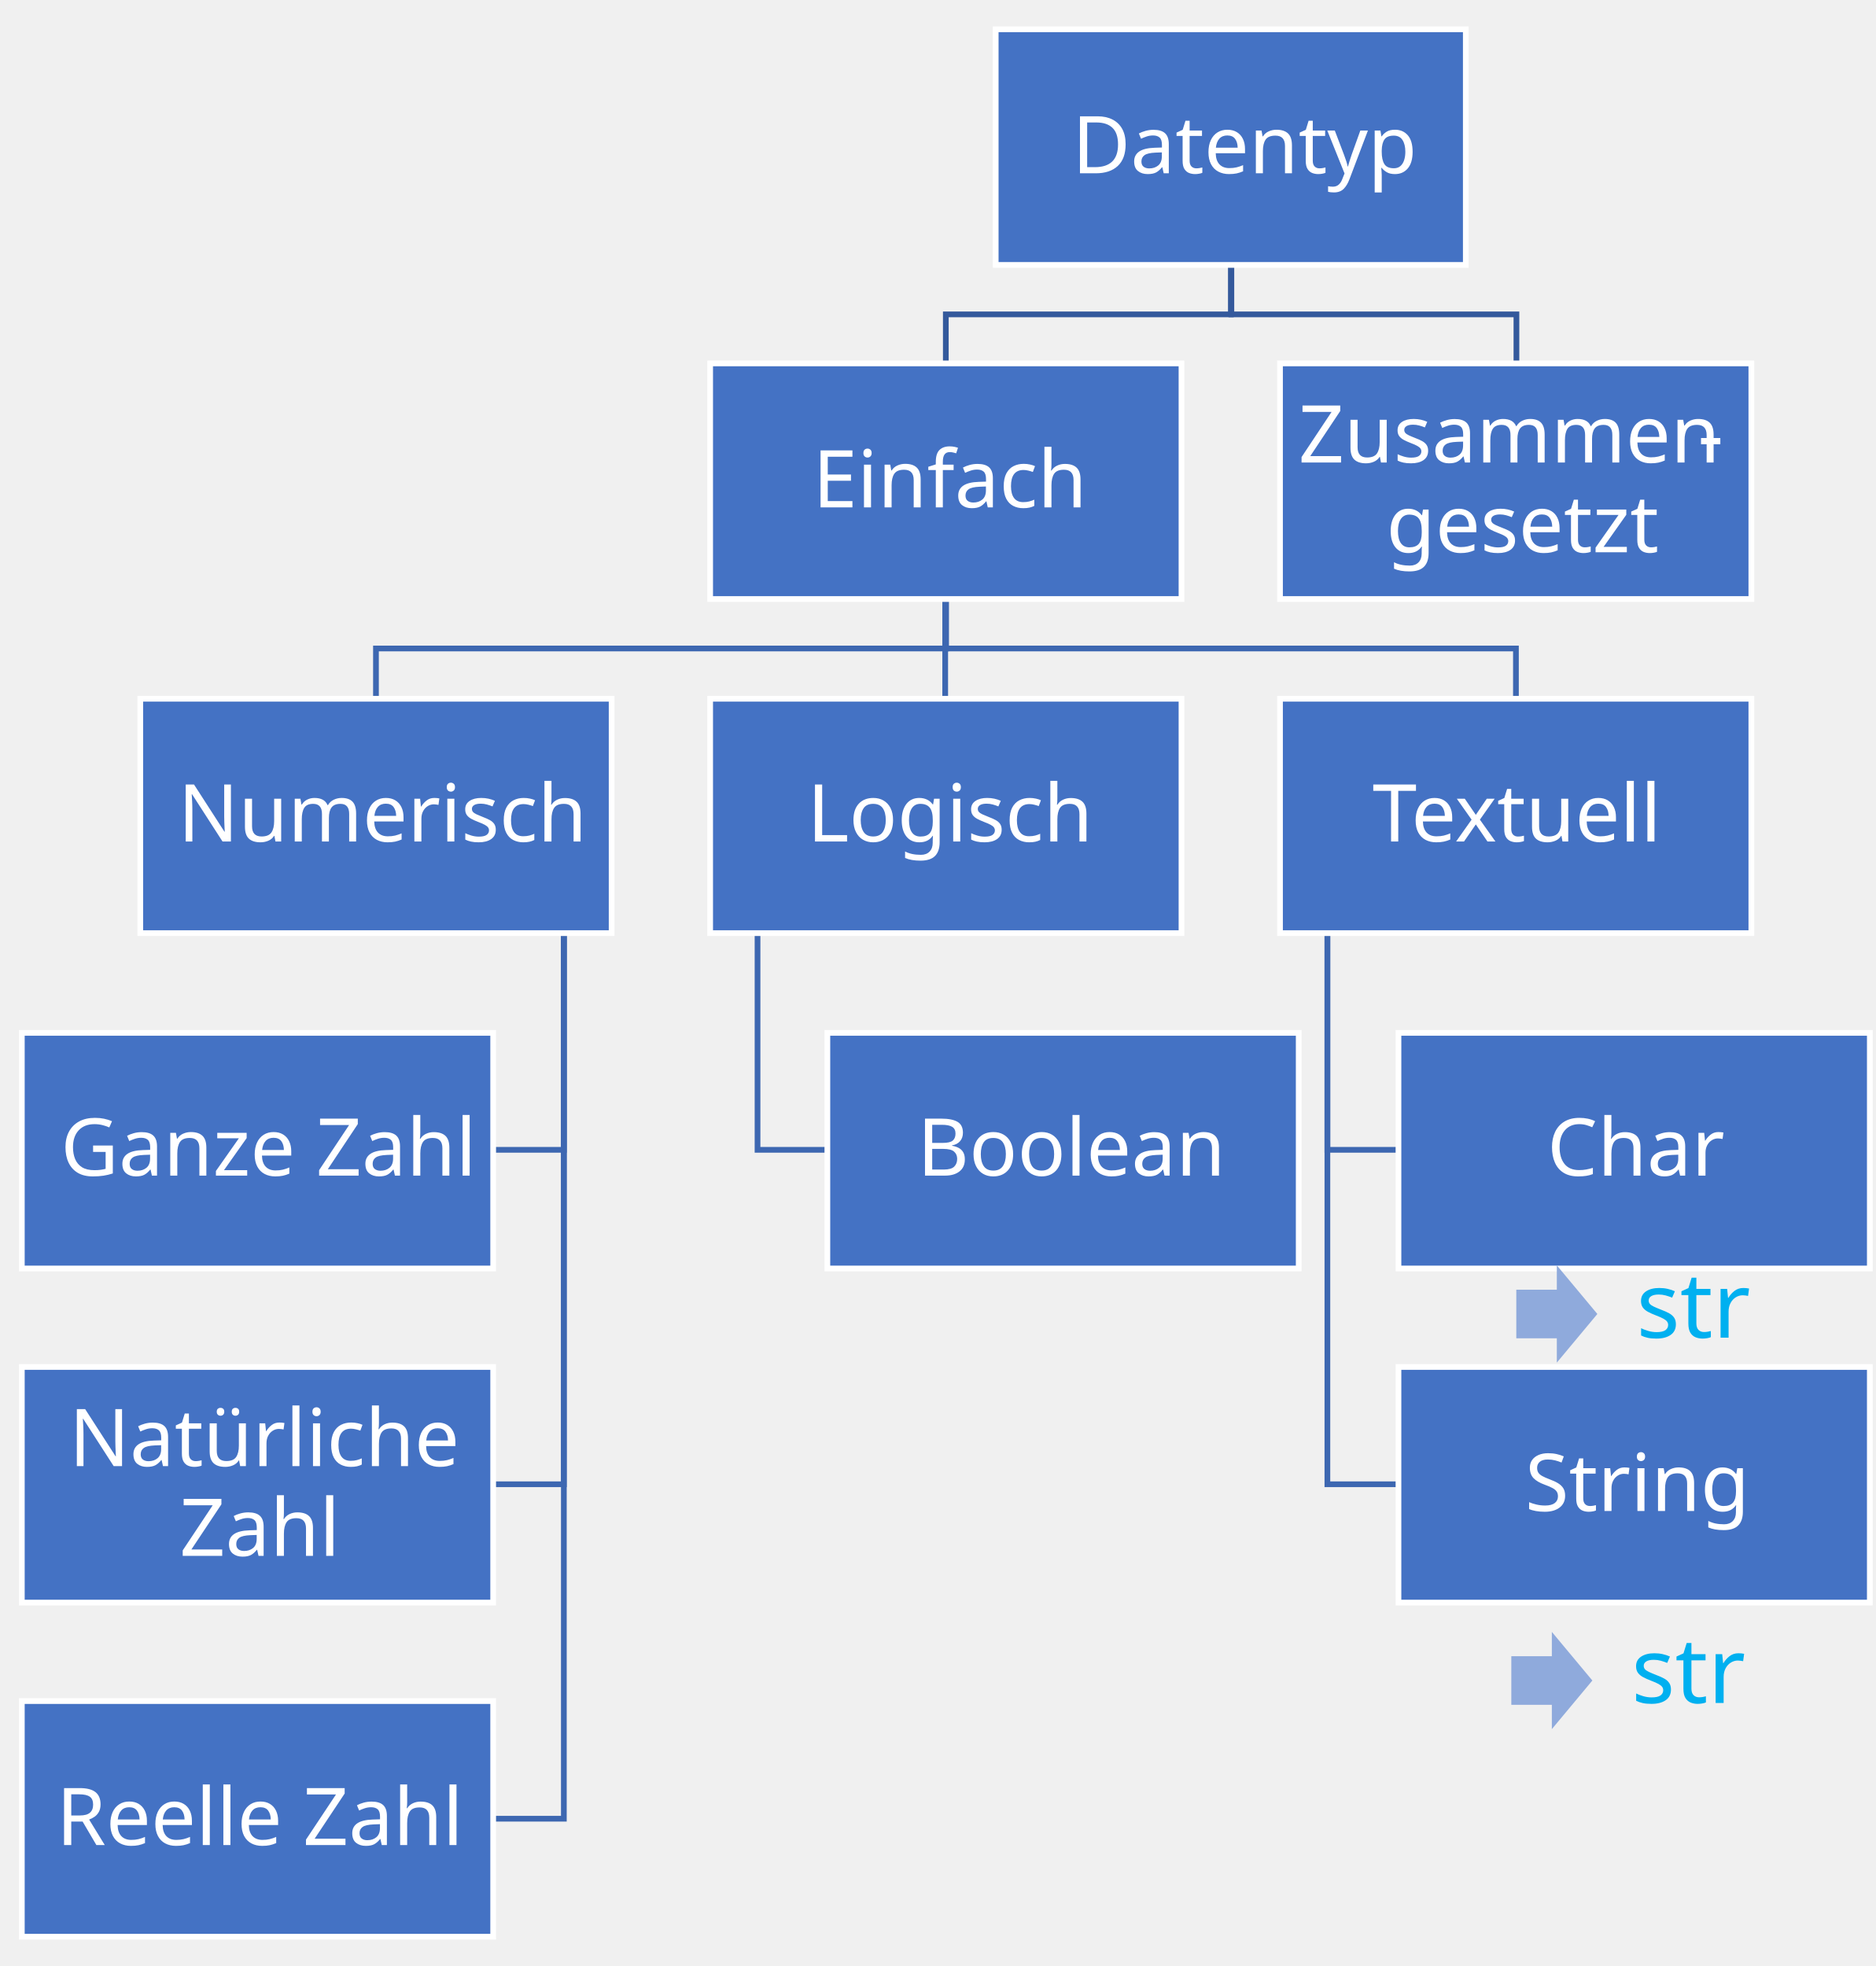
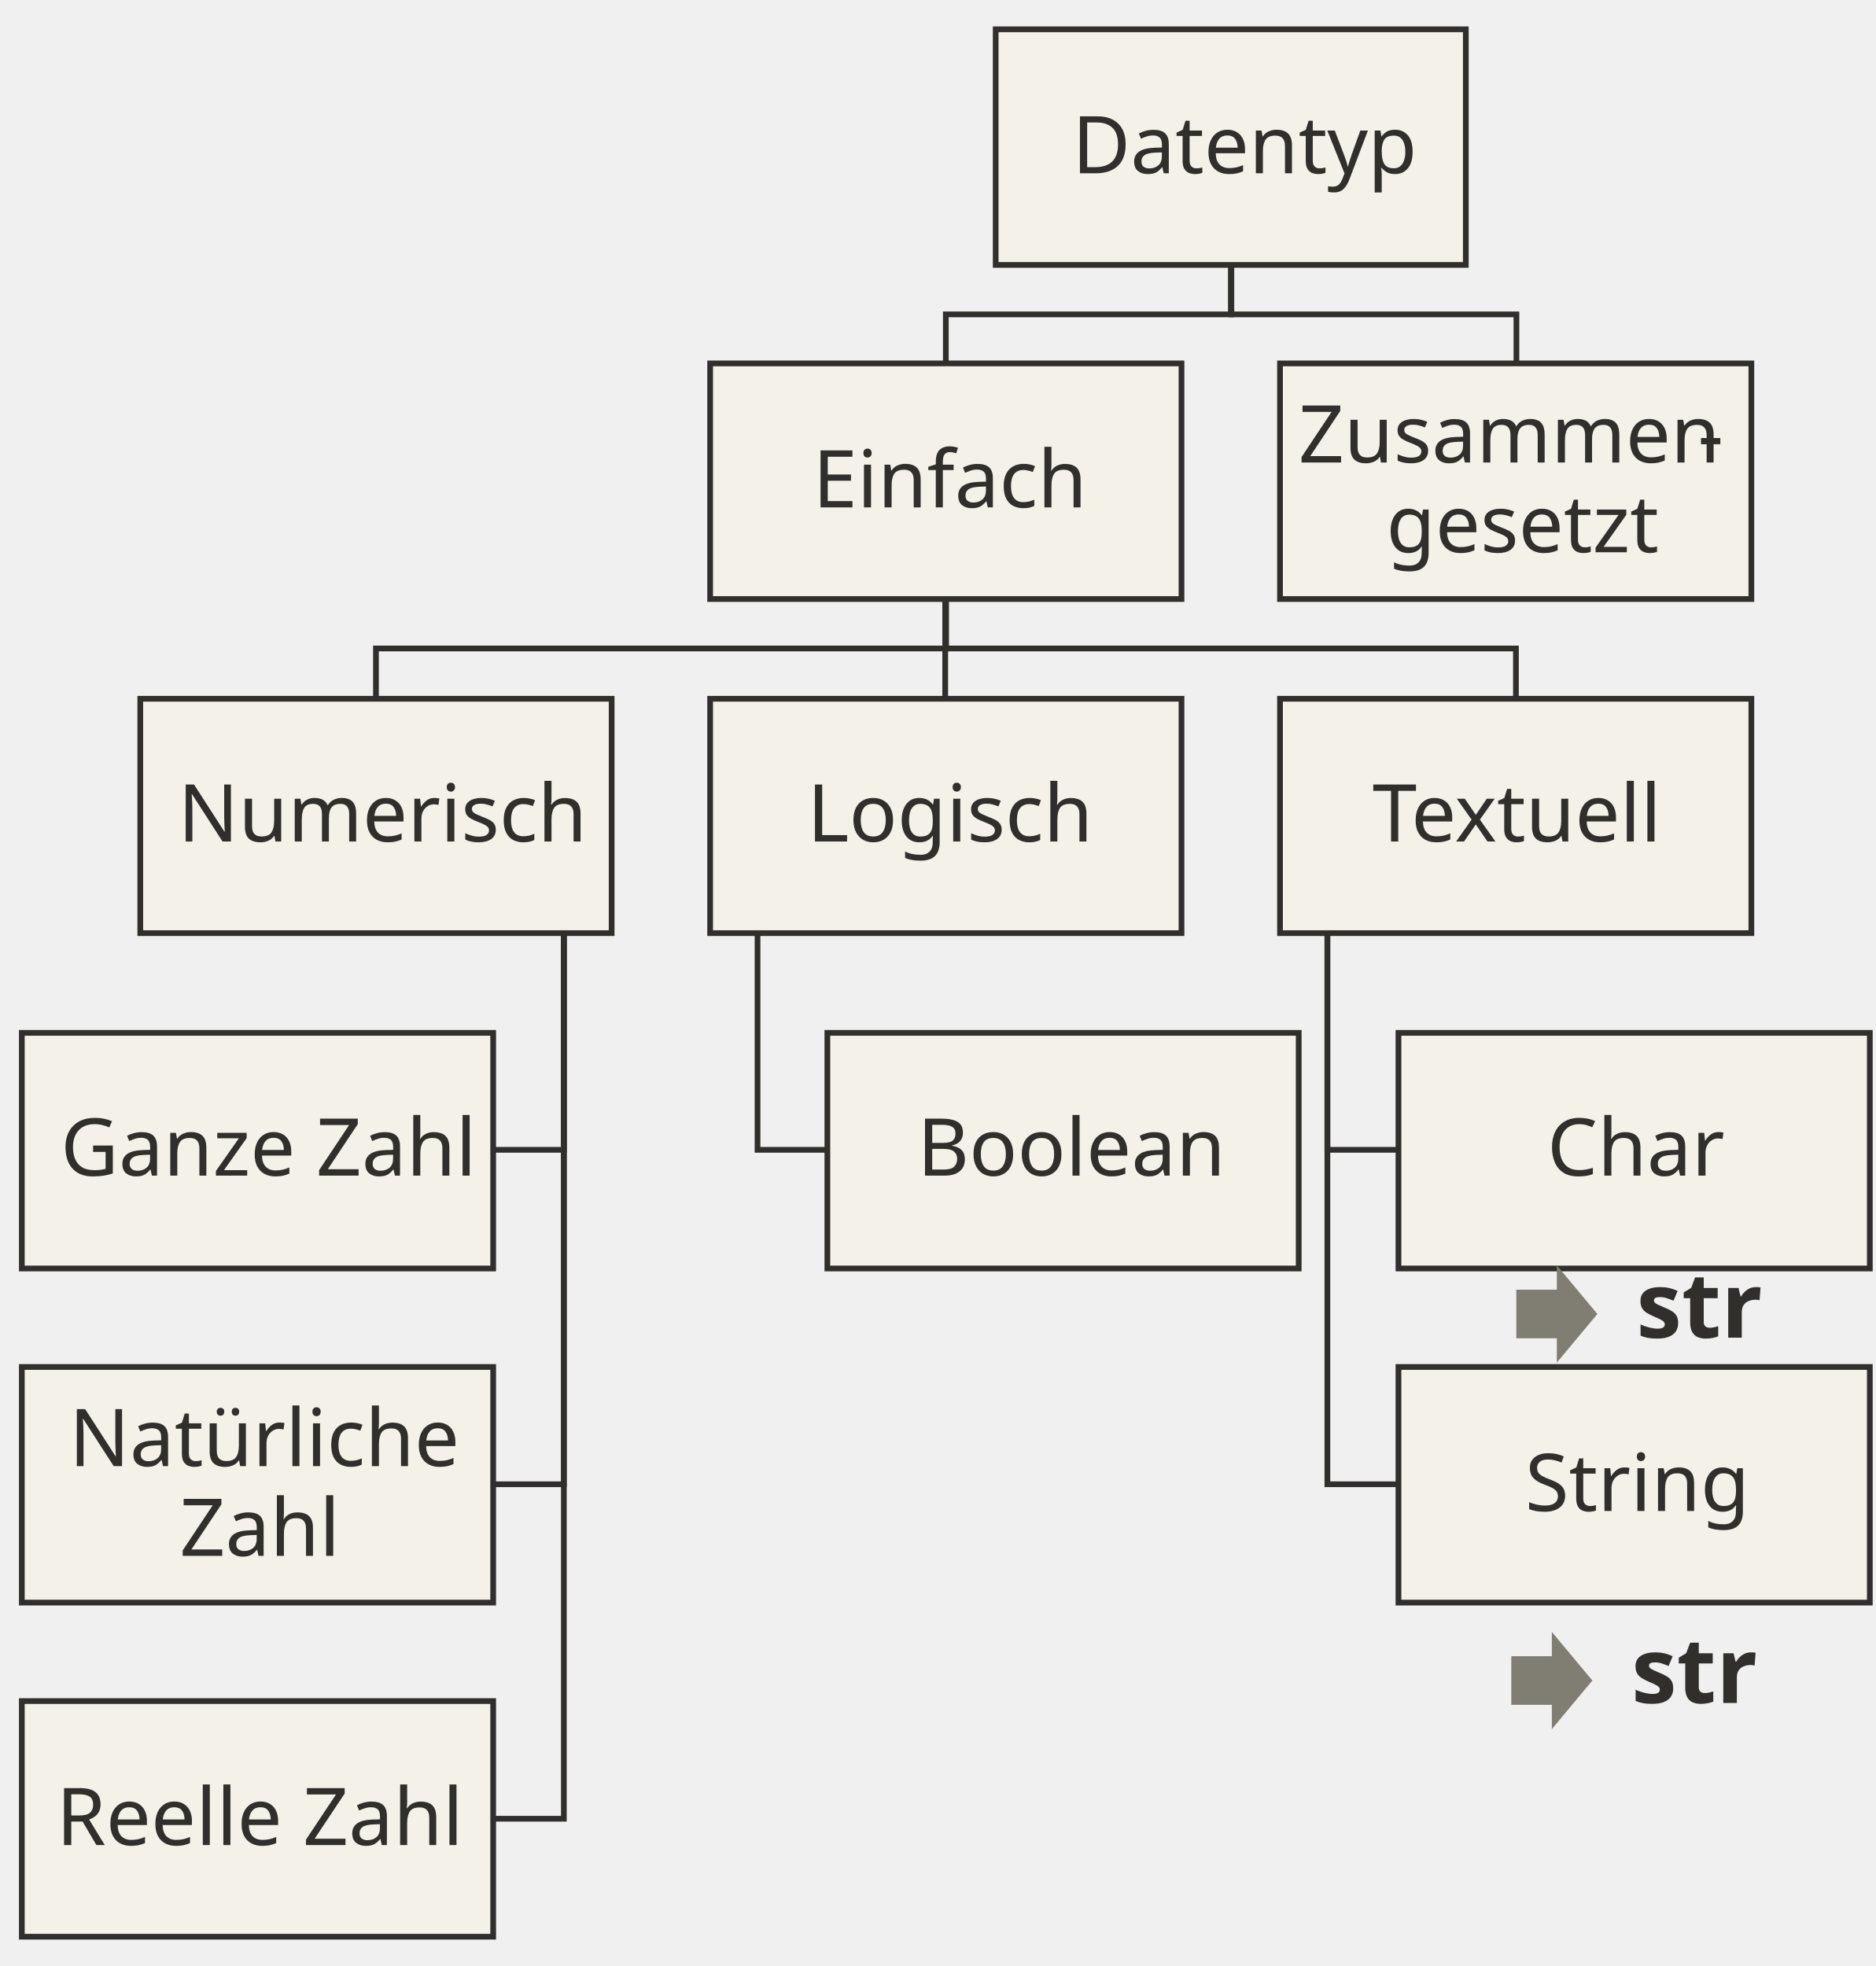
<svg xmlns="http://www.w3.org/2000/svg" width="1504" height="1577" xml:space="preserve" overflow="hidden">
  <g transform="translate(-1663 -155)">
    <g>
-       <path d="M2650.5 367.5 2650.5 407.174 2879.1 407.174 2879.1 446.848" stroke="#34599C" stroke-width="4.583" stroke-linecap="butt" stroke-linejoin="miter" stroke-miterlimit="8" stroke-opacity="1" fill="none" fill-rule="evenodd" />
-       <path d="M2727.5 903.5 2727.5 1345.58 2784.18 1345.58" stroke="#3D67B1" stroke-width="4.583" stroke-linecap="butt" stroke-linejoin="miter" stroke-miterlimit="8" stroke-opacity="1" fill="none" fill-rule="evenodd" />
-       <path d="M2727.5 903.5 2727.5 1077.31 2784.18 1077.31" stroke="#3D67B1" stroke-width="4.583" stroke-linecap="butt" stroke-linejoin="miter" stroke-miterlimit="8" stroke-opacity="1" fill="none" fill-rule="evenodd" />
-       <path d="M2421.5 635.5 2421.5 675.174 2878.7 675.174 2878.7 714.848" stroke="#3D67B1" stroke-width="4.583" stroke-linecap="butt" stroke-linejoin="miter" stroke-miterlimit="8" stroke-opacity="1" fill="none" fill-rule="evenodd" />
-       <path d="M2270.5 903.5 2270.5 1077.31 2327.18 1077.31" stroke="#3D67B1" stroke-width="4.583" stroke-linecap="butt" stroke-linejoin="miter" stroke-miterlimit="8" stroke-opacity="1" fill="none" fill-rule="evenodd" />
-       <path d="M2421 635.5 2421 714.848" stroke="#3D67B1" stroke-width="4.583" stroke-linecap="butt" stroke-linejoin="miter" stroke-miterlimit="8" stroke-opacity="1" fill="none" fill-rule="evenodd" />
-       <path d="M2115.18 903.5 2115.18 1613.86 2058.5 1613.86" stroke="#3D67B1" stroke-width="4.583" stroke-linecap="butt" stroke-linejoin="miter" stroke-miterlimit="8" stroke-opacity="1" fill="none" fill-rule="evenodd" />
-       <path d="M2115.18 903.5 2115.18 1345.58 2058.5 1345.58" stroke="#3D67B1" stroke-width="4.583" stroke-linecap="butt" stroke-linejoin="miter" stroke-miterlimit="8" stroke-opacity="1" fill="none" fill-rule="evenodd" />
-       <path d="M2115.18 903.5 2115.18 1077.31 2058.5 1077.31" stroke="#3D67B1" stroke-width="4.583" stroke-linecap="butt" stroke-linejoin="miter" stroke-miterlimit="8" stroke-opacity="1" fill="none" fill-rule="evenodd" />
-       <path d="M2421.7 635.5 2421.7 675.174 1964.5 675.174 1964.5 714.848" stroke="#3D67B1" stroke-width="4.583" stroke-linecap="butt" stroke-linejoin="miter" stroke-miterlimit="8" stroke-opacity="1" fill="none" fill-rule="evenodd" />
-       <path d="M2650.1 367.5 2650.1 407.174 2421.5 407.174 2421.5 446.848" stroke="#34599C" stroke-width="4.583" stroke-linecap="butt" stroke-linejoin="miter" stroke-miterlimit="8" stroke-opacity="1" fill="none" fill-rule="evenodd" />
-       <rect x="2461.5" y="178.5" width="377" height="189" stroke="#FFFFFF" stroke-width="4.583" stroke-linecap="butt" stroke-linejoin="miter" stroke-miterlimit="8" stroke-opacity="1" fill="#4472C4" fill-opacity="1" />
-       <text fill="#FFFFFF" fill-opacity="1" font-family="DIN Pro Regular,DIN Pro Regular_MSFontService,sans-serif" font-style="normal" font-variant="normal" font-weight="400" font-stretch="normal" font-size="64" text-anchor="start" direction="ltr" writing-mode="lr-tb" unicode-bidi="normal" text-decoration="none" transform="matrix(1 0 0 1 2522.88 294)">Datentyp</text>
-       <rect x="2232.5" y="446.5" width="378" height="189" stroke="#FFFFFF" stroke-width="4.583" stroke-linecap="butt" stroke-linejoin="miter" stroke-miterlimit="8" stroke-opacity="1" fill="#4472C4" fill-opacity="1" />
-       <text fill="#FFFFFF" fill-opacity="1" font-family="DIN Pro Regular,DIN Pro Regular_MSFontService,sans-serif" font-style="normal" font-variant="normal" font-weight="400" font-stretch="normal" font-size="64" text-anchor="start" direction="ltr" writing-mode="lr-tb" unicode-bidi="normal" text-decoration="none" transform="matrix(1 0 0 1 2314.85 562)">Einfach</text>
-       <rect x="1775.5" y="715.5" width="378" height="188" stroke="#FFFFFF" stroke-width="4.583" stroke-linecap="butt" stroke-linejoin="miter" stroke-miterlimit="8" stroke-opacity="1" fill="#4472C4" fill-opacity="1" />
-       <text fill="#FFFFFF" fill-opacity="1" font-family="DIN Pro Regular,DIN Pro Regular_MSFontService,sans-serif" font-style="normal" font-variant="normal" font-weight="400" font-stretch="normal" font-size="64" text-anchor="start" direction="ltr" writing-mode="lr-tb" unicode-bidi="normal" text-decoration="none" transform="matrix(1 0 0 1 1805.74 830)">Numerisch</text>
-       <rect x="1680.5" y="983.5" width="378" height="189" stroke="#FFFFFF" stroke-width="4.583" stroke-linecap="butt" stroke-linejoin="miter" stroke-miterlimit="8" stroke-opacity="1" fill="#4472C4" fill-opacity="1" />
-       <text fill="#FFFFFF" fill-opacity="1" font-family="DIN Pro Regular,DIN Pro Regular_MSFontService,sans-serif" font-style="normal" font-variant="normal" font-weight="400" font-stretch="normal" font-size="64" text-anchor="start" direction="ltr" writing-mode="lr-tb" unicode-bidi="normal" text-decoration="none" transform="matrix(1 0 0 1 1711.61 1098)">Ganze Zahl</text>
-       <rect x="1680.5" y="1251.5" width="378" height="189" stroke="#FFFFFF" stroke-width="4.583" stroke-linecap="butt" stroke-linejoin="miter" stroke-miterlimit="8" stroke-opacity="1" fill="#4472C4" fill-opacity="1" />
-       <text fill="#FFFFFF" fill-opacity="1" font-family="DIN Pro Regular,DIN Pro Regular_MSFontService,sans-serif" font-style="normal" font-variant="normal" font-weight="400" font-stretch="normal" font-size="64" text-anchor="start" direction="ltr" writing-mode="lr-tb" unicode-bidi="normal" text-decoration="none" transform="matrix(1 0 0 1 1718.43 1331)">Natürliche </text>
-       <text fill="#FFFFFF" fill-opacity="1" font-family="DIN Pro Regular,DIN Pro Regular_MSFontService,sans-serif" font-style="normal" font-variant="normal" font-weight="400" font-stretch="normal" font-size="64" text-anchor="start" direction="ltr" writing-mode="lr-tb" unicode-bidi="normal" text-decoration="none" transform="matrix(1 0 0 1 1807.09 1403)">Zahl</text>
-       <rect x="1680.5" y="1519.5" width="378" height="189" stroke="#FFFFFF" stroke-width="4.583" stroke-linecap="butt" stroke-linejoin="miter" stroke-miterlimit="8" stroke-opacity="1" fill="#4472C4" fill-opacity="1" />
-       <text fill="#FFFFFF" fill-opacity="1" font-family="DIN Pro Regular,DIN Pro Regular_MSFontService,sans-serif" font-style="normal" font-variant="normal" font-weight="400" font-stretch="normal" font-size="64" text-anchor="start" direction="ltr" writing-mode="lr-tb" unicode-bidi="normal" text-decoration="none" transform="matrix(1 0 0 1 1708.18 1635)">Reelle Zahl</text>
-       <rect x="2232.5" y="715.5" width="378" height="188" stroke="#FFFFFF" stroke-width="4.583" stroke-linecap="butt" stroke-linejoin="miter" stroke-miterlimit="8" stroke-opacity="1" fill="#4472C4" fill-opacity="1" />
-       <text fill="#FFFFFF" fill-opacity="1" font-family="DIN Pro Regular,DIN Pro Regular_MSFontService,sans-serif" font-style="normal" font-variant="normal" font-weight="400" font-stretch="normal" font-size="64" text-anchor="start" direction="ltr" writing-mode="lr-tb" unicode-bidi="normal" text-decoration="none" transform="matrix(1 0 0 1 2310.37 830)">Logisch</text>
-       <rect x="2326.5" y="983.5" width="378" height="189" stroke="#FFFFFF" stroke-width="4.583" stroke-linecap="butt" stroke-linejoin="miter" stroke-miterlimit="8" stroke-opacity="1" fill="#4472C4" fill-opacity="1" />
-       <text fill="#FFFFFF" fill-opacity="1" font-family="DIN Pro Regular,DIN Pro Regular_MSFontService,sans-serif" font-style="normal" font-variant="normal" font-weight="400" font-stretch="normal" font-size="64" text-anchor="start" direction="ltr" writing-mode="lr-tb" unicode-bidi="normal" text-decoration="none" transform="matrix(1 0 0 1 2398.61 1098)">Boolean</text>
-       <rect x="2689.5" y="715.5" width="378" height="188" stroke="#FFFFFF" stroke-width="4.583" stroke-linecap="butt" stroke-linejoin="miter" stroke-miterlimit="8" stroke-opacity="1" fill="#4472C4" fill-opacity="1" />
-       <text fill="#FFFFFF" fill-opacity="1" font-family="DIN Pro Regular,DIN Pro Regular_MSFontService,sans-serif" font-style="normal" font-variant="normal" font-weight="400" font-stretch="normal" font-size="64" text-anchor="start" direction="ltr" writing-mode="lr-tb" unicode-bidi="normal" text-decoration="none" transform="matrix(1 0 0 1 2763.66 830)">Textuell</text>
-       <rect x="2784.5" y="983.5" width="378" height="189" stroke="#FFFFFF" stroke-width="4.583" stroke-linecap="butt" stroke-linejoin="miter" stroke-miterlimit="8" stroke-opacity="1" fill="#4472C4" fill-opacity="1" />
-       <text fill="#FFFFFF" fill-opacity="1" font-family="DIN Pro Regular,DIN Pro Regular_MSFontService,sans-serif" font-style="normal" font-variant="normal" font-weight="400" font-stretch="normal" font-size="64" text-anchor="start" direction="ltr" writing-mode="lr-tb" unicode-bidi="normal" text-decoration="none" transform="matrix(1 0 0 1 2903.73 1098)">Char</text>
-       <rect x="2784.5" y="1251.5" width="378" height="189" stroke="#FFFFFF" stroke-width="4.583" stroke-linecap="butt" stroke-linejoin="miter" stroke-miterlimit="8" stroke-opacity="1" fill="#4472C4" fill-opacity="1" />
-       <text fill="#FFFFFF" fill-opacity="1" font-family="DIN Pro Regular,DIN Pro Regular_MSFontService,sans-serif" font-style="normal" font-variant="normal" font-weight="400" font-stretch="normal" font-size="64" text-anchor="start" direction="ltr" writing-mode="lr-tb" unicode-bidi="normal" text-decoration="none" transform="matrix(1 0 0 1 2886.03 1367)">String</text>
-       <rect x="2689.5" y="446.5" width="378" height="189" stroke="#FFFFFF" stroke-width="4.583" stroke-linecap="butt" stroke-linejoin="miter" stroke-miterlimit="8" stroke-opacity="1" fill="#4472C4" fill-opacity="1" />
-       <text fill="#FFFFFF" fill-opacity="1" font-family="DIN Pro Regular,DIN Pro Regular_MSFontService,sans-serif" font-style="normal" font-variant="normal" font-weight="400" font-stretch="normal" font-size="64" text-anchor="start" direction="ltr" writing-mode="lr-tb" unicode-bidi="normal" text-decoration="none" transform="matrix(1 0 0 1 2704.35 526)">Zusammen</text>
-       <text fill="#FFFFFF" fill-opacity="1" font-family="DIN Pro Regular,DIN Pro Regular_MSFontService,sans-serif" font-style="normal" font-variant="normal" font-weight="400" font-stretch="normal" font-size="64" text-anchor="start" direction="ltr" writing-mode="lr-tb" unicode-bidi="normal" text-decoration="none" transform="matrix(1 0 0 1 3024.57 526)">-</text>
-       <text fill="#FFFFFF" fill-opacity="1" font-family="DIN Pro Regular,DIN Pro Regular_MSFontService,sans-serif" font-style="normal" font-variant="normal" font-weight="400" font-stretch="normal" font-size="64" text-anchor="start" direction="ltr" writing-mode="lr-tb" unicode-bidi="normal" text-decoration="none" transform="matrix(1 0 0 1 2774.75 598)">gesetzt</text>
-       <text fill="#00B0F0" fill-opacity="1" font-family="DIN Pro Regular,DIN Pro Regular_MSFontService,sans-serif" font-style="normal" font-variant="normal" font-weight="400" font-stretch="normal" font-size="73" text-anchor="start" direction="ltr" writing-mode="lr-tb" unicode-bidi="normal" text-decoration="none" transform="matrix(1 0 0 1 2971.33 1521)">str</text>
-       <path d="M2875 1483.5 2907.5 1483.5 2907.5 1464 2940 1503 2907.5 1542 2907.5 1522.5 2875 1522.5Z" fill="#8FAADC" fill-rule="evenodd" fill-opacity="1" />
-       <text fill="#00B0F0" fill-opacity="1" font-family="DIN Pro Regular,DIN Pro Regular_MSFontService,sans-serif" font-style="normal" font-variant="normal" font-weight="400" font-stretch="normal" font-size="73" text-anchor="start" direction="ltr" writing-mode="lr-tb" unicode-bidi="normal" text-decoration="none" transform="matrix(1 0 0 1 2975.29 1228)">str</text>
-       <path d="M2879 1189.5 2911.5 1189.5 2911.5 1170 2944 1209 2911.5 1248 2911.5 1228.5 2879 1228.5Z" fill="#8FAADC" fill-rule="evenodd" fill-opacity="1" />
+       <path d="M2650.5 367.5 2650.5 407.174 2879.1 407.174 2879.1 446.848" stroke="var(--ink, #302F2B)" stroke-width="4.583" stroke-linecap="butt" stroke-linejoin="miter" stroke-miterlimit="8" stroke-opacity="1" fill="none" fill-rule="evenodd" />
+       <path d="M2727.5 903.5 2727.5 1345.58 2784.18 1345.58" stroke="var(--ink, #302F2B)" stroke-width="4.583" stroke-linecap="butt" stroke-linejoin="miter" stroke-miterlimit="8" stroke-opacity="1" fill="none" fill-rule="evenodd" />
+       <path d="M2727.5 903.5 2727.5 1077.31 2784.18 1077.31" stroke="var(--ink, #302F2B)" stroke-width="4.583" stroke-linecap="butt" stroke-linejoin="miter" stroke-miterlimit="8" stroke-opacity="1" fill="none" fill-rule="evenodd" />
+       <path d="M2421.5 635.5 2421.5 675.174 2878.7 675.174 2878.7 714.848" stroke="var(--ink, #302F2B)" stroke-width="4.583" stroke-linecap="butt" stroke-linejoin="miter" stroke-miterlimit="8" stroke-opacity="1" fill="none" fill-rule="evenodd" />
+       <path d="M2270.5 903.5 2270.5 1077.31 2327.18 1077.31" stroke="var(--ink, #302F2B)" stroke-width="4.583" stroke-linecap="butt" stroke-linejoin="miter" stroke-miterlimit="8" stroke-opacity="1" fill="none" fill-rule="evenodd" />
+       <path d="M2421 635.5 2421 714.848" stroke="var(--ink, #302F2B)" stroke-width="4.583" stroke-linecap="butt" stroke-linejoin="miter" stroke-miterlimit="8" stroke-opacity="1" fill="none" fill-rule="evenodd" />
+       <path d="M2115.18 903.5 2115.18 1613.86 2058.5 1613.86" stroke="var(--ink, #302F2B)" stroke-width="4.583" stroke-linecap="butt" stroke-linejoin="miter" stroke-miterlimit="8" stroke-opacity="1" fill="none" fill-rule="evenodd" />
+       <path d="M2115.18 903.5 2115.18 1345.58 2058.5 1345.58" stroke="var(--ink, #302F2B)" stroke-width="4.583" stroke-linecap="butt" stroke-linejoin="miter" stroke-miterlimit="8" stroke-opacity="1" fill="none" fill-rule="evenodd" />
+       <path d="M2115.18 903.5 2115.18 1077.31 2058.5 1077.31" stroke="var(--ink, #302F2B)" stroke-width="4.583" stroke-linecap="butt" stroke-linejoin="miter" stroke-miterlimit="8" stroke-opacity="1" fill="none" fill-rule="evenodd" />
+       <path d="M2421.7 635.5 2421.7 675.174 1964.5 675.174 1964.5 714.848" stroke="var(--ink, #302F2B)" stroke-width="4.583" stroke-linecap="butt" stroke-linejoin="miter" stroke-miterlimit="8" stroke-opacity="1" fill="none" fill-rule="evenodd" />
+       <path d="M2650.1 367.5 2650.1 407.174 2421.5 407.174 2421.5 446.848" stroke="var(--ink, #302F2B)" stroke-width="4.583" stroke-linecap="butt" stroke-linejoin="miter" stroke-miterlimit="8" stroke-opacity="1" fill="none" fill-rule="evenodd" />
+       <rect x="2461.5" y="178.5" width="377" height="189" stroke="var(--ink, #302F2B)" stroke-width="4.583" stroke-linecap="butt" stroke-linejoin="miter" stroke-miterlimit="8" stroke-opacity="1" fill="var(--bone, #F3F1E8)" fill-opacity="1" />
+       <text fill="var(--ink, #302F2B)" fill-opacity="1" font-family="DIN Pro Regular,DIN Pro Regular_MSFontService,sans-serif" font-style="normal" font-variant="normal" font-weight="400" font-stretch="normal" font-size="64" text-anchor="start" direction="ltr" writing-mode="lr-tb" unicode-bidi="normal" text-decoration="none" transform="matrix(1 0 0 1 2522.88 294)">Datentyp</text>
+       <rect x="2232.5" y="446.5" width="378" height="189" stroke="var(--ink, #302F2B)" stroke-width="4.583" stroke-linecap="butt" stroke-linejoin="miter" stroke-miterlimit="8" stroke-opacity="1" fill="var(--bone, #F3F1E8)" fill-opacity="1" />
+       <text fill="var(--ink, #302F2B)" fill-opacity="1" font-family="DIN Pro Regular,DIN Pro Regular_MSFontService,sans-serif" font-style="normal" font-variant="normal" font-weight="400" font-stretch="normal" font-size="64" text-anchor="start" direction="ltr" writing-mode="lr-tb" unicode-bidi="normal" text-decoration="none" transform="matrix(1 0 0 1 2314.85 562)">Einfach</text>
+       <rect x="1775.5" y="715.5" width="378" height="188" stroke="var(--ink, #302F2B)" stroke-width="4.583" stroke-linecap="butt" stroke-linejoin="miter" stroke-miterlimit="8" stroke-opacity="1" fill="var(--bone, #F3F1E8)" fill-opacity="1" />
+       <text fill="var(--ink, #302F2B)" fill-opacity="1" font-family="DIN Pro Regular,DIN Pro Regular_MSFontService,sans-serif" font-style="normal" font-variant="normal" font-weight="400" font-stretch="normal" font-size="64" text-anchor="start" direction="ltr" writing-mode="lr-tb" unicode-bidi="normal" text-decoration="none" transform="matrix(1 0 0 1 1805.74 830)">Numerisch</text>
+       <rect x="1680.5" y="983.5" width="378" height="189" stroke="var(--ink, #302F2B)" stroke-width="4.583" stroke-linecap="butt" stroke-linejoin="miter" stroke-miterlimit="8" stroke-opacity="1" fill="var(--bone, #F3F1E8)" fill-opacity="1" />
+       <text fill="var(--ink, #302F2B)" fill-opacity="1" font-family="DIN Pro Regular,DIN Pro Regular_MSFontService,sans-serif" font-style="normal" font-variant="normal" font-weight="400" font-stretch="normal" font-size="64" text-anchor="start" direction="ltr" writing-mode="lr-tb" unicode-bidi="normal" text-decoration="none" transform="matrix(1 0 0 1 1711.61 1098)">Ganze Zahl</text>
+       <rect x="1680.5" y="1251.5" width="378" height="189" stroke="var(--ink, #302F2B)" stroke-width="4.583" stroke-linecap="butt" stroke-linejoin="miter" stroke-miterlimit="8" stroke-opacity="1" fill="var(--bone, #F3F1E8)" fill-opacity="1" />
+       <text fill="var(--ink, #302F2B)" fill-opacity="1" font-family="DIN Pro Regular,DIN Pro Regular_MSFontService,sans-serif" font-style="normal" font-variant="normal" font-weight="400" font-stretch="normal" font-size="64" text-anchor="start" direction="ltr" writing-mode="lr-tb" unicode-bidi="normal" text-decoration="none" transform="matrix(1 0 0 1 1718.43 1331)">Natürliche </text>
+       <text fill="var(--ink, #302F2B)" fill-opacity="1" font-family="DIN Pro Regular,DIN Pro Regular_MSFontService,sans-serif" font-style="normal" font-variant="normal" font-weight="400" font-stretch="normal" font-size="64" text-anchor="start" direction="ltr" writing-mode="lr-tb" unicode-bidi="normal" text-decoration="none" transform="matrix(1 0 0 1 1807.09 1403)">Zahl</text>
+       <rect x="1680.5" y="1519.5" width="378" height="189" stroke="var(--ink, #302F2B)" stroke-width="4.583" stroke-linecap="butt" stroke-linejoin="miter" stroke-miterlimit="8" stroke-opacity="1" fill="var(--bone, #F3F1E8)" fill-opacity="1" />
+       <text fill="var(--ink, #302F2B)" fill-opacity="1" font-family="DIN Pro Regular,DIN Pro Regular_MSFontService,sans-serif" font-style="normal" font-variant="normal" font-weight="400" font-stretch="normal" font-size="64" text-anchor="start" direction="ltr" writing-mode="lr-tb" unicode-bidi="normal" text-decoration="none" transform="matrix(1 0 0 1 1708.18 1635)">Reelle Zahl</text>
+       <rect x="2232.5" y="715.5" width="378" height="188" stroke="var(--ink, #302F2B)" stroke-width="4.583" stroke-linecap="butt" stroke-linejoin="miter" stroke-miterlimit="8" stroke-opacity="1" fill="var(--bone, #F3F1E8)" fill-opacity="1" />
+       <text fill="var(--ink, #302F2B)" fill-opacity="1" font-family="DIN Pro Regular,DIN Pro Regular_MSFontService,sans-serif" font-style="normal" font-variant="normal" font-weight="400" font-stretch="normal" font-size="64" text-anchor="start" direction="ltr" writing-mode="lr-tb" unicode-bidi="normal" text-decoration="none" transform="matrix(1 0 0 1 2310.37 830)">Logisch</text>
+       <rect x="2326.5" y="983.5" width="378" height="189" stroke="var(--ink, #302F2B)" stroke-width="4.583" stroke-linecap="butt" stroke-linejoin="miter" stroke-miterlimit="8" stroke-opacity="1" fill="var(--bone, #F3F1E8)" fill-opacity="1" />
+       <text fill="var(--ink, #302F2B)" fill-opacity="1" font-family="DIN Pro Regular,DIN Pro Regular_MSFontService,sans-serif" font-style="normal" font-variant="normal" font-weight="400" font-stretch="normal" font-size="64" text-anchor="start" direction="ltr" writing-mode="lr-tb" unicode-bidi="normal" text-decoration="none" transform="matrix(1 0 0 1 2398.61 1098)">Boolean</text>
+       <rect x="2689.5" y="715.5" width="378" height="188" stroke="var(--ink, #302F2B)" stroke-width="4.583" stroke-linecap="butt" stroke-linejoin="miter" stroke-miterlimit="8" stroke-opacity="1" fill="var(--bone, #F3F1E8)" fill-opacity="1" />
+       <text fill="var(--ink, #302F2B)" fill-opacity="1" font-family="DIN Pro Regular,DIN Pro Regular_MSFontService,sans-serif" font-style="normal" font-variant="normal" font-weight="400" font-stretch="normal" font-size="64" text-anchor="start" direction="ltr" writing-mode="lr-tb" unicode-bidi="normal" text-decoration="none" transform="matrix(1 0 0 1 2763.66 830)">Textuell</text>
+       <rect x="2784.5" y="983.5" width="378" height="189" stroke="var(--ink, #302F2B)" stroke-width="4.583" stroke-linecap="butt" stroke-linejoin="miter" stroke-miterlimit="8" stroke-opacity="1" fill="var(--bone, #F3F1E8)" fill-opacity="1" />
+       <text fill="var(--ink, #302F2B)" fill-opacity="1" font-family="DIN Pro Regular,DIN Pro Regular_MSFontService,sans-serif" font-style="normal" font-variant="normal" font-weight="400" font-stretch="normal" font-size="64" text-anchor="start" direction="ltr" writing-mode="lr-tb" unicode-bidi="normal" text-decoration="none" transform="matrix(1 0 0 1 2903.73 1098)">Char</text>
+       <rect x="2784.5" y="1251.5" width="378" height="189" stroke="var(--ink, #302F2B)" stroke-width="4.583" stroke-linecap="butt" stroke-linejoin="miter" stroke-miterlimit="8" stroke-opacity="1" fill="var(--bone, #F3F1E8)" fill-opacity="1" />
+       <text fill="var(--ink, #302F2B)" fill-opacity="1" font-family="DIN Pro Regular,DIN Pro Regular_MSFontService,sans-serif" font-style="normal" font-variant="normal" font-weight="400" font-stretch="normal" font-size="64" text-anchor="start" direction="ltr" writing-mode="lr-tb" unicode-bidi="normal" text-decoration="none" transform="matrix(1 0 0 1 2886.03 1367)">String</text>
+       <rect x="2689.5" y="446.5" width="378" height="189" stroke="var(--ink, #302F2B)" stroke-width="4.583" stroke-linecap="butt" stroke-linejoin="miter" stroke-miterlimit="8" stroke-opacity="1" fill="var(--bone, #F3F1E8)" fill-opacity="1" />
+       <text fill="var(--ink, #302F2B)" fill-opacity="1" font-family="DIN Pro Regular,DIN Pro Regular_MSFontService,sans-serif" font-style="normal" font-variant="normal" font-weight="400" font-stretch="normal" font-size="64" text-anchor="start" direction="ltr" writing-mode="lr-tb" unicode-bidi="normal" text-decoration="none" transform="matrix(1 0 0 1 2704.35 526)">Zusammen</text>
+       <text fill="var(--ink, #302F2B)" fill-opacity="1" font-family="DIN Pro Regular,DIN Pro Regular_MSFontService,sans-serif" font-style="normal" font-variant="normal" font-weight="400" font-stretch="normal" font-size="64" text-anchor="start" direction="ltr" writing-mode="lr-tb" unicode-bidi="normal" text-decoration="none" transform="matrix(1 0 0 1 3024.57 526)">-</text>
+       <text fill="var(--ink, #302F2B)" fill-opacity="1" font-family="DIN Pro Regular,DIN Pro Regular_MSFontService,sans-serif" font-style="normal" font-variant="normal" font-weight="400" font-stretch="normal" font-size="64" text-anchor="start" direction="ltr" writing-mode="lr-tb" unicode-bidi="normal" text-decoration="none" transform="matrix(1 0 0 1 2774.75 598)">gesetzt</text>
+       <text fill="var(--ink, #302F2B)" fill-opacity="1" font-family="DIN Pro Regular,DIN Pro Regular_MSFontService,sans-serif" font-style="normal" font-variant="normal" font-weight="700" font-stretch="normal" font-size="73" text-anchor="start" direction="ltr" writing-mode="lr-tb" unicode-bidi="normal" text-decoration="none" transform="matrix(1 0 0 1 2971.33 1521)">str</text>
+       <path d="M2875 1483.5 2907.5 1483.5 2907.5 1464 2940 1503 2907.5 1542 2907.5 1522.5 2875 1522.5Z" fill="var(--concrete, #807D73)" fill-rule="evenodd" fill-opacity="1" />
+       <text fill="var(--ink, #302F2B)" fill-opacity="1" font-family="DIN Pro Regular,DIN Pro Regular_MSFontService,sans-serif" font-style="normal" font-variant="normal" font-weight="700" font-stretch="normal" font-size="73" text-anchor="start" direction="ltr" writing-mode="lr-tb" unicode-bidi="normal" text-decoration="none" transform="matrix(1 0 0 1 2975.29 1228)">str</text>
+       <path d="M2879 1189.5 2911.5 1189.5 2911.5 1170 2944 1209 2911.5 1248 2911.5 1228.5 2879 1228.5Z" fill="var(--concrete, #807D73)" fill-rule="evenodd" fill-opacity="1" />
    </g>
  </g>
</svg>
